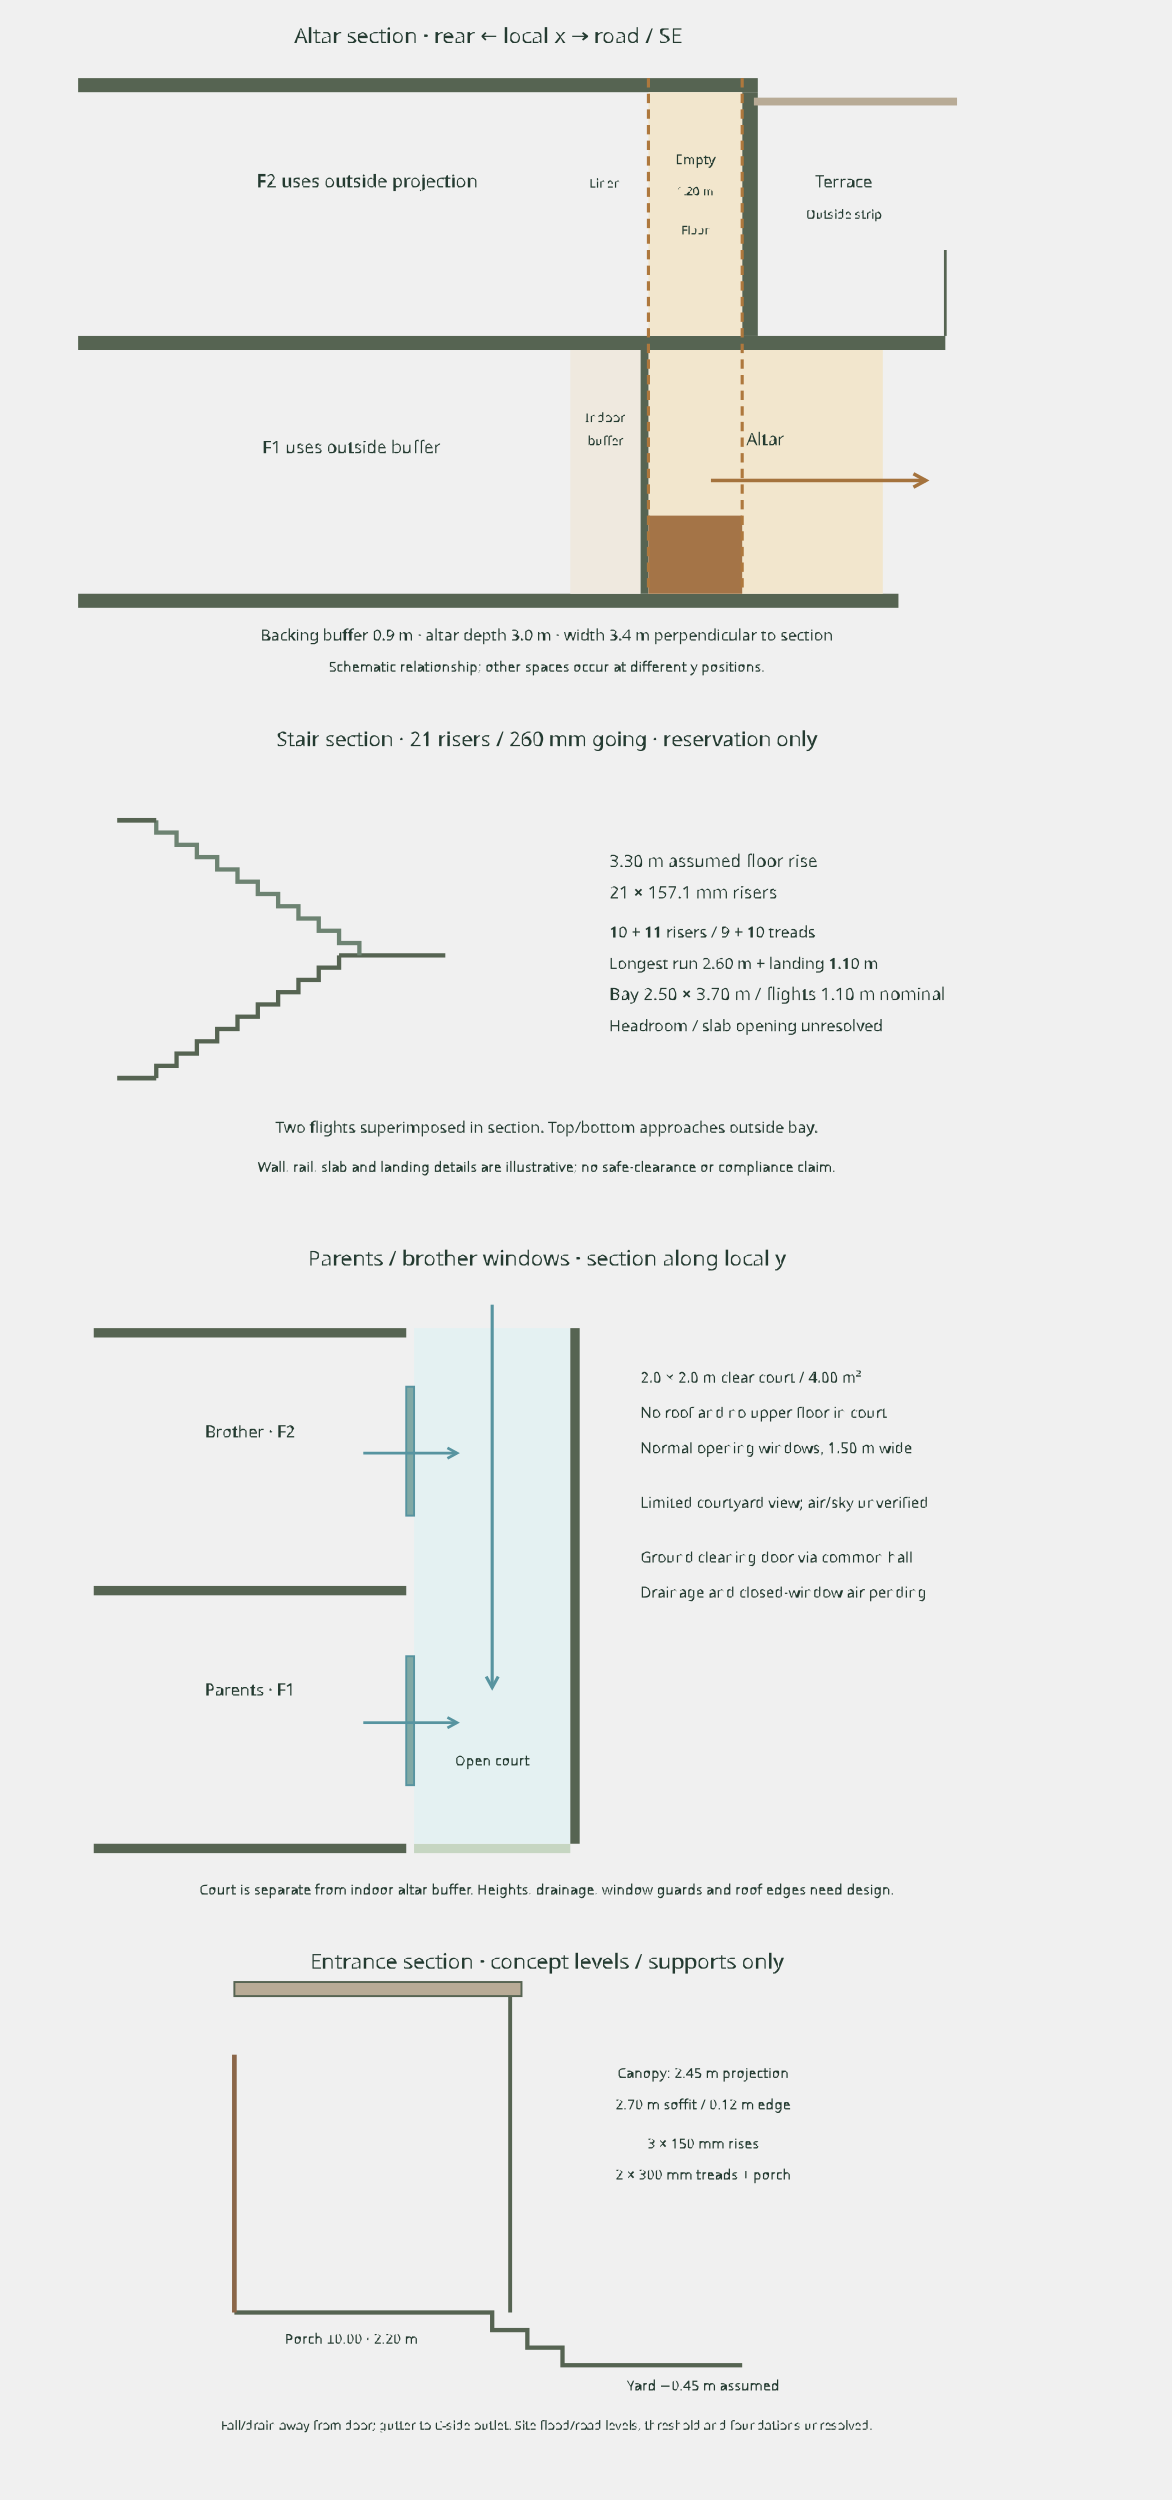
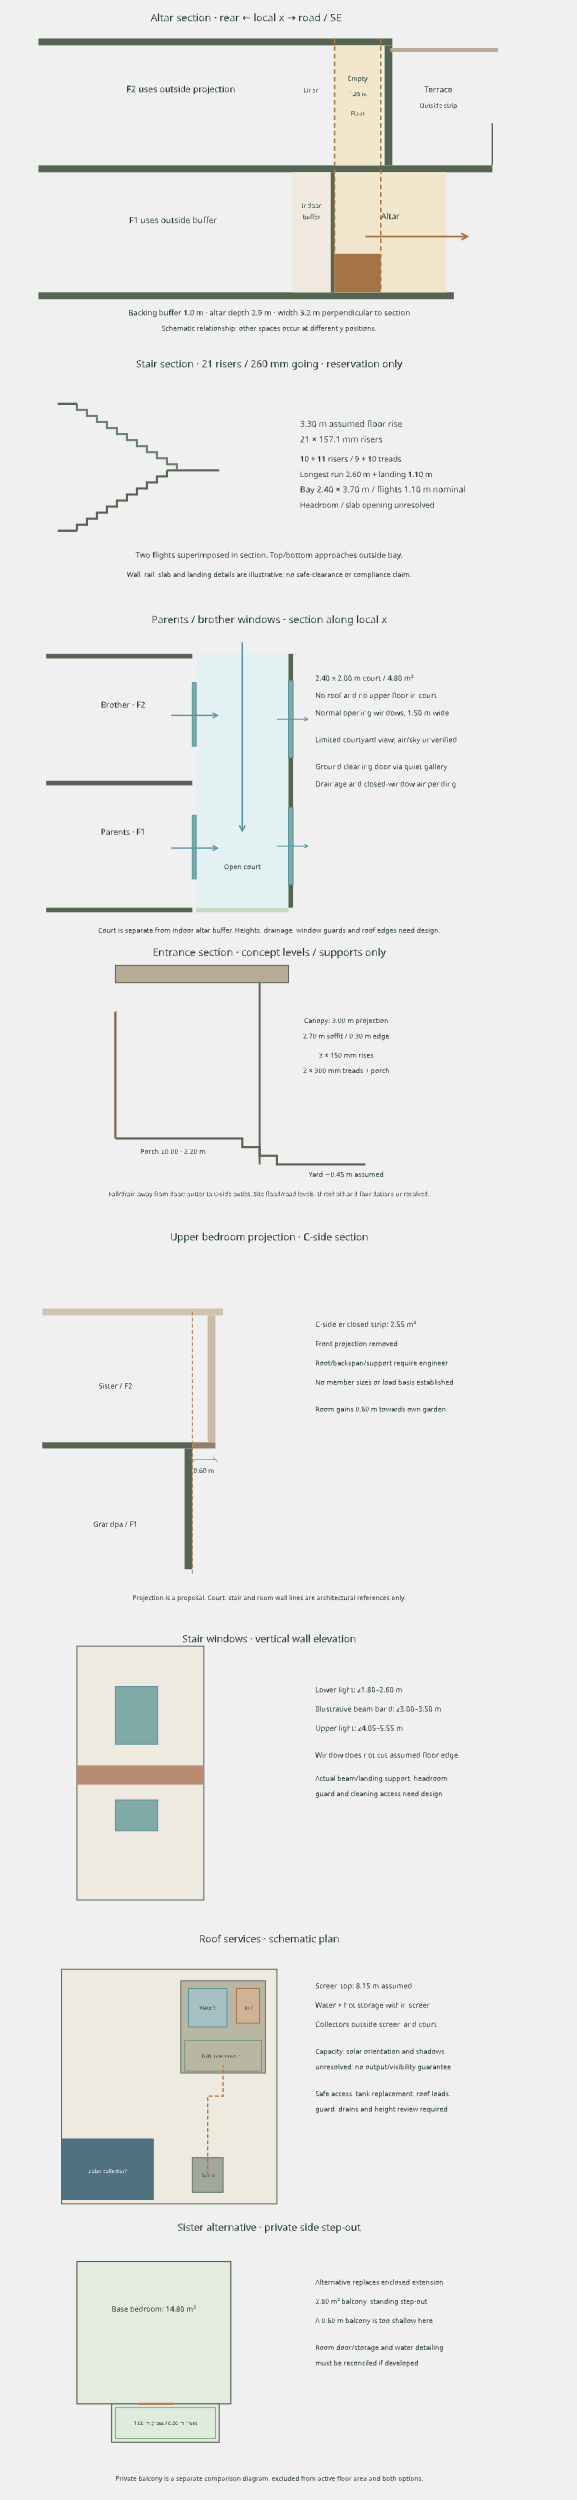
- <svg xmlns="http://www.w3.org/2000/svg" viewBox="-1 -1 15 32" class="drawing" role="img" aria-label="section conceptual drawing" data-revision="C11" data-option="02">
-   <text x="5.25" y="-0.45" font-size="0.27" text-anchor="middle" fill="#243b31" font-family="system-ui,sans-serif">Altar section · rear ← local x → road / SE</text>
-   <rect x="0" y="6.6" width="10.5" height="0.18" fill="#566452" stroke="none" stroke-width="0.025" />
-   <rect x="0" y="3.3" width="11.1" height="0.18" fill="#566452" stroke="none" stroke-width="0.025" />
-   <rect x="0" y="0" width="8.7" height="0.18" fill="#566452" stroke="none" stroke-width="0.025" />
-   <rect x="8.5" y="0.18" width="0.2" height="3.12" fill="#566452" stroke="none" stroke-width="0.025" />
-   <line x1="11.1" y1="3.3" x2="11.1" y2="2.2" stroke="#566452" stroke-width="0.035" />
-   <rect x="8.65" y="0.25" width="2.6" height="0.1" fill="#b8ab96" stroke="none" stroke-width="0.025" />
-   <rect x="7.3" y="0.18" width="1.2" height="3.12" fill="#f2e6cd" stroke="none" stroke-width="0.025" />
-   <rect x="6.3" y="3.48" width="0.9" height="3.12" fill="#efe9df" stroke="none" stroke-width="0.025" />
-   <rect x="7.3" y="3.48" width="3" height="3.12" fill="#f2e6cd" stroke="none" stroke-width="0.025" />
-   <rect x="7.2" y="3.48" width="0.1" height="3.12" fill="#566452" stroke="none" stroke-width="0.025" />
-   <rect x="7.3" y="5.6" width="1.2" height="1" fill="#a47447" stroke="none" stroke-width="0.025" />
-   <line x1="7.3" y1="0" x2="7.3" y2="6.6" stroke="#ae783d" stroke-width="0.04" stroke-dasharray=".12 .08" />
-   <line x1="8.5" y1="0" x2="8.5" y2="6.6" stroke="#ae783d" stroke-width="0.04" stroke-dasharray=".12 .08" />
+ <svg xmlns="http://www.w3.org/2000/svg" viewBox="-1 -1 15 65" class="drawing" role="img" aria-label="section conceptual drawing" data-revision="C14" data-option="02">
+   <text x="5.4" y="-0.45" font-size="0.27" text-anchor="middle" fill="#243b31" font-family="system-ui,sans-serif">Altar section · rear ← local x → road / SE</text>
+   <rect x="0" y="6.6" width="10.8" height="0.18" fill="#566452" stroke="none" stroke-width="0.025" />
+   <rect x="0" y="3.3" width="11.8" height="0.18" fill="#566452" stroke="none" stroke-width="0.025" />
+   <rect x="0" y="0" width="9.2" height="0.18" fill="#566452" stroke="none" stroke-width="0.025" />
+   <rect x="9" y="0.18" width="0.2" height="3.12" fill="#566452" stroke="none" stroke-width="0.025" />
+   <line x1="11.8" y1="3.3" x2="11.8" y2="2.2" stroke="#566452" stroke-width="0.035" />
+   <rect x="9.15" y="0.25" width="2.8" height="0.1" fill="#b8ab96" stroke="none" stroke-width="0.025" />
+   <rect x="7.7" y="0.18" width="1.2" height="3.12" fill="#f2e6cd" stroke="none" stroke-width="0.025" />
+   <rect x="6.6" y="3.48" width="1" height="3.12" fill="#efe9df" stroke="none" stroke-width="0.025" />
+   <rect x="7.7" y="3.48" width="2.9" height="3.12" fill="#f2e6cd" stroke="none" stroke-width="0.025" />
+   <rect x="7.6" y="3.48" width="0.1" height="3.12" fill="#566452" stroke="none" stroke-width="0.025" />
+   <rect x="7.7" y="5.6" width="1.2" height="1" fill="#a47447" stroke="none" stroke-width="0.025" />
+   <line x1="7.7" y1="0" x2="7.7" y2="6.6" stroke="#ae783d" stroke-width="0.04" stroke-dasharray=".12 .08" />
+   <line x1="8.9" y1="0" x2="8.9" y2="6.6" stroke="#ae783d" stroke-width="0.04" stroke-dasharray=".12 .08" />
  <text x="3.7" y="1.4" font-size="0.23" text-anchor="middle" fill="#243b31" font-family="system-ui,sans-serif">F2 uses outside projection</text>
-   <text x="6.75" y="1.4" font-size="0.16" text-anchor="middle" fill="#243b31" font-family="system-ui,sans-serif">Linen</text>
-   <text x="7.9" y="1.1" font-size="0.17" text-anchor="middle" fill="#243b31" font-family="system-ui,sans-serif">Empty</text>
-   <text x="7.9" y="1.5" font-size="0.15" text-anchor="middle" fill="#243b31" font-family="system-ui,sans-serif">1.20 m</text>
-   <text x="7.9" y="2" font-size="0.15" text-anchor="middle" fill="#243b31" font-family="system-ui,sans-serif">Floor</text>
-   <text x="9.8" y="1.4" font-size="0.21" text-anchor="middle" fill="#243b31" font-family="system-ui,sans-serif">Terrace</text>
-   <text x="9.8" y="1.8" font-size="0.16" text-anchor="middle" fill="#243b31" font-family="system-ui,sans-serif">Outside strip</text>
+   <text x="7.1" y="1.4" font-size="0.16" text-anchor="middle" fill="#243b31" font-family="system-ui,sans-serif">Linen</text>
+   <text x="8.3" y="1.1" font-size="0.17" text-anchor="middle" fill="#243b31" font-family="system-ui,sans-serif">Empty</text>
+   <text x="8.3" y="1.5" font-size="0.15" text-anchor="middle" fill="#243b31" font-family="system-ui,sans-serif">1.20 m</text>
+   <text x="8.3" y="2" font-size="0.15" text-anchor="middle" fill="#243b31" font-family="system-ui,sans-serif">Floor</text>
+   <text x="10.4" y="1.4" font-size="0.21" text-anchor="middle" fill="#243b31" font-family="system-ui,sans-serif">Terrace</text>
+   <text x="10.4" y="1.8" font-size="0.16" text-anchor="middle" fill="#243b31" font-family="system-ui,sans-serif">Outside strip</text>
  <text x="3.5" y="4.8" font-size="0.22" text-anchor="middle" fill="#243b31" font-family="system-ui,sans-serif">F1 uses outside buffer</text>
-   <text x="6.75" y="4.4" font-size="0.16" text-anchor="middle" fill="#243b31" font-family="system-ui,sans-serif">Indoor</text>
-   <text x="6.75" y="4.7" font-size="0.16" text-anchor="middle" fill="#243b31" font-family="system-ui,sans-serif">buffer</text>
-   <text x="8.8" y="4.7" font-size="0.22" text-anchor="middle" fill="#243b31" font-family="system-ui,sans-serif">Altar</text>
-   <line x1="8.1" y1="5.15" x2="10.85" y2="5.15" stroke="#a5733d" stroke-width="0.045" />
-   <polyline points="10.692,5.236 10.85,5.15 10.692,5.064" fill="none" stroke="#a5733d" stroke-width="0.045" />
-   <text x="6" y="7.2" font-size="0.2" text-anchor="middle" fill="#243b31" font-family="system-ui,sans-serif">Backing buffer 0.9 m · altar depth 3.0 m · width 3.4 m perpendicular to section</text>
+   <text x="7.1" y="4.4" font-size="0.16" text-anchor="middle" fill="#243b31" font-family="system-ui,sans-serif">Indoor</text>
+   <text x="7.1" y="4.7" font-size="0.16" text-anchor="middle" fill="#243b31" font-family="system-ui,sans-serif">buffer</text>
+   <text x="9.15" y="4.7" font-size="0.22" text-anchor="middle" fill="#243b31" font-family="system-ui,sans-serif">Altar</text>
+   <line x1="8.5" y1="5.15" x2="11.15" y2="5.15" stroke="#a5733d" stroke-width="0.045" />
+   <polyline points="10.992,5.236 11.15,5.15 10.992,5.064" fill="none" stroke="#a5733d" stroke-width="0.045" />
+   <text x="6" y="7.2" font-size="0.2" text-anchor="middle" fill="#243b31" font-family="system-ui,sans-serif">Backing buffer 1.0 m · altar depth 2.9 m · width 3.2 m perpendicular to section</text>
  <text x="6" y="7.6" font-size="0.18" text-anchor="middle" fill="#243b31" font-family="system-ui,sans-serif">Schematic relationship; other spaces occur at different y positions.</text>
  <text x="6" y="8.55" font-size="0.26" text-anchor="middle" fill="#243b31" font-family="system-ui,sans-serif">Stair section · 21 risers / 260 mm going · reservation only</text>
  <line x1="0.5" y1="12.8" x2="1" y2="12.8" stroke="#566452" stroke-width="0.06" />
  <polyline points="1,12.8 1,12.643 1.26,12.643 1.26,12.486 1.52,12.486 1.52,12.329 1.78,12.329 1.78,12.171 2.04,12.171 2.04,12.014 2.3,12.014 2.3,11.857 2.56,11.857 2.56,11.7 2.82,11.7 2.82,11.543 3.08,11.543 3.08,11.386 3.34,11.386 3.34,11.229" fill="none" stroke="#566452" stroke-width="0.055" />
  <line x1="3.34" y1="11.229" x2="4.7" y2="11.229" stroke="#566452" stroke-width="0.055" />
  <polyline points="3.6,11.229 3.6,11.071 3.34,11.071 3.34,10.914 3.08,10.914 3.08,10.757 2.82,10.757 2.82,10.6 2.56,10.6 2.56,10.443 2.3,10.443 2.3,10.286 2.04,10.286 2.04,10.129 1.78,10.129 1.78,9.971 1.52,9.971 1.52,9.814 1.26,9.814 1.26,9.657 1,9.657 1,9.5" fill="none" stroke="#6d8372" stroke-width="0.055" />
  <line x1="0.5" y1="9.5" x2="1" y2="9.5" stroke="#566452" stroke-width="0.06" />
  <text x="6.8" y="10.1" font-size="0.22" text-anchor="start" fill="#243b31" font-family="system-ui,sans-serif">3.30 m assumed floor rise</text>
  <text x="6.8" y="10.5" font-size="0.22" text-anchor="start" fill="#243b31" font-family="system-ui,sans-serif">21 × 157.1 mm risers</text>
  <text x="6.8" y="11" font-size="0.2" text-anchor="start" fill="#243b31" font-family="system-ui,sans-serif">10 + 11 risers / 9 + 10 treads</text>
  <text x="6.8" y="11.4" font-size="0.2" text-anchor="start" fill="#243b31" font-family="system-ui,sans-serif">Longest run 2.60 m + landing 1.10 m</text>
-   <text x="6.8" y="11.8" font-size="0.22" text-anchor="start" fill="#243b31" font-family="system-ui,sans-serif">Bay 2.50 × 3.70 m / flights 1.10 m nominal</text>
+   <text x="6.8" y="11.8" font-size="0.22" text-anchor="start" fill="#243b31" font-family="system-ui,sans-serif">Bay 2.40 × 3.70 m / flights 1.10 m nominal</text>
  <text x="6.8" y="12.2" font-size="0.2" text-anchor="start" fill="#243b31" font-family="system-ui,sans-serif">Headroom / slab opening unresolved</text>
  <text x="6" y="13.5" font-size="0.2" text-anchor="middle" fill="#243b31" font-family="system-ui,sans-serif">Two flights superimposed in section. Top/bottom approaches outside bay.</text>
  <text x="6" y="14" font-size="0.18" text-anchor="middle" fill="#243b31" font-family="system-ui,sans-serif">Wall, rail, slab and landing details are illustrative; no safe-clearance or compliance claim.</text>
-   <text x="6" y="15.2" font-size="0.27" text-anchor="middle" fill="#243b31" font-family="system-ui,sans-serif">Parents / brother windows · section along local y</text>
-   <rect x="4.3" y="22.6" width="2" height="0.12" fill="#c6d6c2" stroke="none" stroke-width="0.025" />
-   <rect x="0.2" y="22.6" width="4" height="0.12" fill="#566452" stroke="none" stroke-width="0.025" />
-   <rect x="0.2" y="19.3" width="4" height="0.12" fill="#566452" stroke="none" stroke-width="0.025" />
-   <rect x="0.2" y="16" width="4" height="0.12" fill="#566452" stroke="none" stroke-width="0.025" />
-   <rect x="4.3" y="16" width="2" height="6.6" fill="#e4f1f2" stroke="none" stroke-width="0.025" />
-   <rect x="6.3" y="16" width="0.12" height="6.6" fill="#566452" stroke="none" stroke-width="0.025" />
-   <rect x="4.2" y="20.2" width="0.1" height="1.65" fill="#81a9a5" stroke="#5794a0" stroke-width="0.025" />
-   <line x1="3.65" y1="21.05" x2="4.85" y2="21.05" stroke="#5794a0" stroke-width="0.035" />
-   <polyline points="4.727,21.117 4.85,21.05 4.727,20.983" fill="none" stroke="#5794a0" stroke-width="0.035" />
-   <rect x="4.2" y="16.75" width="0.1" height="1.65" fill="#81a9a5" stroke="#5794a0" stroke-width="0.025" />
-   <line x1="3.65" y1="17.6" x2="4.85" y2="17.6" stroke="#5794a0" stroke-width="0.035" />
-   <polyline points="4.727,17.667 4.85,17.6 4.727,17.533" fill="none" stroke="#5794a0" stroke-width="0.035" />
+   <text x="6" y="15.2" font-size="0.27" text-anchor="middle" fill="#243b31" font-family="system-ui,sans-serif">Parents / brother windows · section along local x</text>
+   <rect x="4.1" y="22.6" width="2.4" height="0.12" fill="#c6d6c2" stroke="none" stroke-width="0.025" />
+   <rect x="0.2" y="22.6" width="3.8" height="0.12" fill="#566452" stroke="none" stroke-width="0.025" />
+   <rect x="0.2" y="19.3" width="3.8" height="0.12" fill="#566452" stroke="none" stroke-width="0.025" />
+   <rect x="0.2" y="16" width="3.8" height="0.12" fill="#566452" stroke="none" stroke-width="0.025" />
+   <rect x="4.1" y="16" width="2.4" height="6.6" fill="#e4f1f2" stroke="none" stroke-width="0.025" />
+   <rect x="6.5" y="16" width="0.12" height="6.6" fill="#566452" stroke="none" stroke-width="0.025" />
+   <rect x="4" y="20.2" width="0.1" height="1.65" fill="#81a9a5" stroke="#5794a0" stroke-width="0.025" />
+   <line x1="3.45" y1="21.05" x2="4.65" y2="21.05" stroke="#5794a0" stroke-width="0.035" />
+   <polyline points="4.527,21.117 4.65,21.05 4.527,20.983" fill="none" stroke="#5794a0" stroke-width="0.035" />
+   <rect x="4" y="16.75" width="0.1" height="1.65" fill="#81a9a5" stroke="#5794a0" stroke-width="0.025" />
+   <line x1="3.45" y1="17.6" x2="4.65" y2="17.6" stroke="#5794a0" stroke-width="0.035" />
+   <polyline points="4.527,17.667 4.65,17.6 4.527,17.533" fill="none" stroke="#5794a0" stroke-width="0.035" />
+   <rect x="6.5" y="20" width="0.12" height="2" fill="#81a9a5" stroke="#5794a0" stroke-width="0.025" />
+   <line x1="6.2" y1="21" x2="7" y2="21" stroke="#5794a0" stroke-width="0.025" />
+   <polyline points="6.912,21.048 7,21 6.912,20.952" fill="none" stroke="#5794a0" stroke-width="0.025" />
+   <rect x="6.5" y="16.7" width="0.12" height="2" fill="#81a9a5" stroke="#5794a0" stroke-width="0.025" />
+   <line x1="6.2" y1="17.7" x2="7" y2="17.7" stroke="#5794a0" stroke-width="0.025" />
+   <polyline points="6.912,17.748 7,17.7 6.912,17.652" fill="none" stroke="#5794a0" stroke-width="0.025" />
  <line x1="5.3" y1="15.7" x2="5.3" y2="20.6" stroke="#5794a0" stroke-width="0.04" />
  <polyline points="5.223,20.46 5.3,20.6 5.377,20.46" fill="none" stroke="#5794a0" stroke-width="0.04" />
  <text x="5.3" y="21.6" font-size="0.18" text-anchor="middle" fill="#243b31" font-family="system-ui,sans-serif">Open court</text>
  <text x="2.2" y="17.4" font-size="0.21" text-anchor="middle" fill="#243b31" font-family="system-ui,sans-serif">Brother · F2</text>
  <text x="2.2" y="20.7" font-size="0.21" text-anchor="middle" fill="#243b31" font-family="system-ui,sans-serif">Parents · F1</text>
-   <text x="7.2" y="16.7" font-size="0.19" text-anchor="start" fill="#243b31" font-family="system-ui,sans-serif">2.0 × 2.0 m clear court / 4.00 m²</text>
+   <text x="7.2" y="16.7" font-size="0.19" text-anchor="start" fill="#243b31" font-family="system-ui,sans-serif">2.40 x 2.00 m court / 4.80 m²</text>
  <text x="7.2" y="17.15" font-size="0.19" text-anchor="start" fill="#243b31" font-family="system-ui,sans-serif">No roof and no upper floor in court</text>
  <text x="7.2" y="17.6" font-size="0.19" text-anchor="start" fill="#243b31" font-family="system-ui,sans-serif">Normal opening windows, 1.50 m wide</text>
  <text x="7.2" y="18.3" font-size="0.19" text-anchor="start" fill="#243b31" font-family="system-ui,sans-serif">Limited courtyard view; air/sky unverified</text>
-   <text x="7.2" y="19" font-size="0.19" text-anchor="start" fill="#243b31" font-family="system-ui,sans-serif">Ground cleaning door via common hall</text>
+   <text x="7.2" y="19" font-size="0.19" text-anchor="start" fill="#243b31" font-family="system-ui,sans-serif">Ground cleaning door via quiet gallery</text>
  <text x="7.2" y="19.45" font-size="0.19" text-anchor="start" fill="#243b31" font-family="system-ui,sans-serif">Drainage and closed-window air pending</text>
  <text x="6" y="23.25" font-size="0.18" text-anchor="middle" fill="#243b31" font-family="system-ui,sans-serif">Court is separate from indoor altar buffer. Heights, drainage, window guards and roof edges need design.</text>
-   <text x="6" y="24.2" font-size="0.27" text-anchor="middle" fill="#243b31" font-family="system-ui,sans-serif">Entrance section · concept levels / supports only</text>
+   <text x="6" y="23.85" font-size="0.27" text-anchor="middle" fill="#243b31" font-family="system-ui,sans-serif">Entrance section · concept levels / supports only</text>
  <polyline points="2,28.6 5.3,28.6 5.3,28.825 5.75,28.825 5.75,29.05 6.2,29.05 6.2,29.275 8.5,29.275" fill="none" stroke="#566452" stroke-width="0.055" />
  <line x1="2" y1="28.6" x2="2" y2="25.3" stroke="#8b6648" stroke-width="0.06" />
-   <rect x="2" y="24.37" width="3.675" height="0.18" fill="#b8ab96" stroke="#566452" stroke-width="0.025" />
-   <line x1="5.53" y1="28.6" x2="5.53" y2="24.55" stroke="#566452" stroke-width="0.05" />
+   <rect x="2" y="24.1" width="4.5" height="0.45" fill="#b8ab96" stroke="#566452" stroke-width="0.025" />
+   <line x1="5.75" y1="29.275" x2="5.75" y2="24.55" stroke="#566452" stroke-width="0.05" />
  <text x="3.5" y="29" font-size="0.18" text-anchor="middle" fill="#243b31" font-family="system-ui,sans-serif">Porch ±0.00 · 2.20 m</text>
  <text x="8" y="29.6" font-size="0.18" text-anchor="middle" fill="#243b31" font-family="system-ui,sans-serif">Yard −0.45 m assumed</text>
-   <text x="8" y="25.6" font-size="0.18" text-anchor="middle" fill="#243b31" font-family="system-ui,sans-serif">Canopy: 2.45 m projection</text>
-   <text x="8" y="26" font-size="0.18" text-anchor="middle" fill="#243b31" font-family="system-ui,sans-serif">2.70 m soffit / 0.12 m edge</text>
+   <text x="8" y="25.6" font-size="0.18" text-anchor="middle" fill="#243b31" font-family="system-ui,sans-serif">Canopy: 3.00 m projection</text>
+   <text x="8" y="26" font-size="0.18" text-anchor="middle" fill="#243b31" font-family="system-ui,sans-serif">2.70 m soffit / 0.30 m edge</text>
  <text x="8" y="26.5" font-size="0.18" text-anchor="middle" fill="#243b31" font-family="system-ui,sans-serif">3 × 150 mm rises</text>
  <text x="8" y="26.9" font-size="0.18" text-anchor="middle" fill="#243b31" font-family="system-ui,sans-serif">2 × 300 mm treads + porch</text>
  <text x="6" y="30.1" font-size="0.16" text-anchor="middle" fill="#243b31" font-family="system-ui,sans-serif">Fall/drain away from door; gutter to C-side outlet. Site flood/road levels, threshold and foundations unresolved.</text>
+   <text x="6" y="31.25" font-size="0.26" text-anchor="middle" fill="#243b31" font-family="system-ui,sans-serif">Upper bedroom projection · C-side section</text>
+   <rect x="0.1" y="36.5" width="3.9" height="0.16" fill="#566452" stroke="none" stroke-width="0.025" />
+   <rect x="4" y="36.5" width="0.6" height="0.16" fill="#8f8069" stroke="none" stroke-width="0.025" />
+   <rect x="3.8" y="36.66" width="0.2" height="3.14" fill="#566452" stroke="none" stroke-width="0.025" />
+   <rect x="4.4" y="33.2" width="0.2" height="3.3" fill="#c9bba5" stroke="none" stroke-width="0.025" />
+   <rect x="0.1" y="33.02" width="4.7" height="0.18" fill="#cfc4b1" stroke="none" stroke-width="0.025" />
+   <line x1="4" y1="33.1" x2="4" y2="39.95" stroke="#a67646" stroke-width="0.025" stroke-dasharray=".10 .06" />
+   <line x1="4" y1="36.95" x2="4.6" y2="36.95" stroke="#849180" stroke-width="0.018" />
+   <line x1="3.94" y1="36.89" x2="4.06" y2="37.01" stroke="#849180" stroke-width="0.018" />
+   <line x1="4.54" y1="36.89" x2="4.66" y2="37.01" stroke="#849180" stroke-width="0.018" />
+   <text x="4.3" y="37.3" font-size="0.17" text-anchor="middle" fill="#243b31" font-family="system-ui,sans-serif">0.60 m</text>
+   <text x="2" y="35.1" font-size="0.19" text-anchor="middle" fill="#243b31" font-family="system-ui,sans-serif">Sister / F2</text>
+   <text x="2" y="38.7" font-size="0.19" text-anchor="middle" fill="#243b31" font-family="system-ui,sans-serif">Grandpa / F1</text>
+   <text x="7.2" y="33.5" font-size="0.19" text-anchor="start" fill="#243b31" font-family="system-ui,sans-serif">C-side enclosed strip: 2.55 m²</text>
+   <text x="7.2" y="34" font-size="0.18" text-anchor="start" fill="#243b31" font-family="system-ui,sans-serif">Front projection removed</text>
+   <text x="7.2" y="34.5" font-size="0.18" text-anchor="start" fill="#243b31" font-family="system-ui,sans-serif">Root/backspan/support require engineer</text>
+   <text x="7.2" y="35" font-size="0.18" text-anchor="start" fill="#243b31" font-family="system-ui,sans-serif">No member sizes or load basis established</text>
+   <text x="7.2" y="35.7" font-size="0.18" text-anchor="start" fill="#243b31" font-family="system-ui,sans-serif">Room gains 0.60 m towards own garden</text>
+   <text x="6" y="40.6" font-size="0.17" text-anchor="middle" fill="#243b31" font-family="system-ui,sans-serif">Projection is a proposal. Court, stair and room wall lines are architectural references only.</text>
+   <text x="6" y="41.7" font-size="0.26" text-anchor="middle" fill="#243b31" font-family="system-ui,sans-serif">Stair windows · vertical wall elevation</text>
+   <rect x="1" y="41.8" width="3.3" height="6.6" fill="#eeeae0" stroke="#566452" stroke-width="0.025" />
+   <rect x="1" y="44.9" width="3.3" height="0.5" fill="#b98b73" stroke="none" stroke-width="0.025" data-stair-beam-band="assumed" />
+   <rect x="2" y="45.8" width="1.1" height="0.8" fill="#81a9a5" stroke="#5794a0" stroke-width="0.025" />
+   <rect x="2" y="42.85" width="1.1" height="1.5" fill="#81a9a5" stroke="#5794a0" stroke-width="0.025" />
+   <text x="7.2" y="43" font-size="0.19" text-anchor="start" fill="#243b31" font-family="system-ui,sans-serif">Lower light: z1.80–2.60 m</text>
+   <text x="7.2" y="43.5" font-size="0.19" text-anchor="start" fill="#243b31" font-family="system-ui,sans-serif">Illustrative beam band: z3.00–3.50 m</text>
+   <text x="7.2" y="44" font-size="0.19" text-anchor="start" fill="#243b31" font-family="system-ui,sans-serif">Upper light: z4.05–5.55 m</text>
+   <text x="7.2" y="44.7" font-size="0.19" text-anchor="start" fill="#243b31" font-family="system-ui,sans-serif">Window does not cut assumed floor edge</text>
+   <text x="7.2" y="45.3" font-size="0.18" text-anchor="start" fill="#243b31" font-family="system-ui,sans-serif">Actual beam/landing support, headroom,</text>
+   <text x="7.2" y="45.7" font-size="0.18" text-anchor="start" fill="#243b31" font-family="system-ui,sans-serif">guard and cleaning access need design</text>
+   <text x="6" y="49.5" font-size="0.26" text-anchor="middle" fill="#243b31" font-family="system-ui,sans-serif">Roof services · schematic plan</text>
+   <g data-roof-services-plan="reserved">
+     <rect x="0.6" y="50.2" width="5.6" height="6.1" fill="#eeeae0" stroke="#566452" stroke-width="0.025" />
+     <rect x="3.7" y="50.5" width="2.2" height="2.4" fill="#bab6a4" stroke="#657066" stroke-width="0.025" />
+     <rect x="3.9" y="50.7" width="1" height="1" fill="#a5c1c3" stroke="#5794a0" stroke-width="0.025" />
+     <text x="4.4" y="51.25" font-size="0.13" text-anchor="middle" fill="#243b31" font-family="system-ui,sans-serif">Water?</text>
+     <rect x="5.15" y="50.7" width="0.6" height="0.9" fill="#d0b397" stroke="#a67646" stroke-width="0.025" />
+     <text x="5.45" y="51.25" font-size="0.12" text-anchor="middle" fill="#243b31" font-family="system-ui,sans-serif">Hot?</text>
+     <rect x="3.8" y="52.05" width="2" height="0.8" fill="none" stroke="#789777" stroke-width="0.025" />
+     <text x="4.8" y="52.5" font-size="0.12" text-anchor="middle" fill="#243b31" font-family="system-ui,sans-serif">0.80 m service strip</text>
+     <rect x="0.6" y="54.6" width="2.4" height="1.6" fill="#4f7180" stroke="none" stroke-width="0.025" />
+     <text x="1.8" y="55.5" font-size="0.14" text-anchor="middle" fill="white" font-family="system-ui,sans-serif">Solar collector?</text>
+     <rect x="4" y="55.1" width="0.8" height="0.9" fill="#a1a89b" stroke="#657066" stroke-width="0.025" />
+     <text x="4.4" y="55.6" font-size="0.12" text-anchor="middle" fill="#243b31" font-family="system-ui,sans-serif">Hatch?</text>
+     <polyline points="4.4,55.55 4.4,53.5 4.8,53.5 4.8,52.7" fill="none" stroke="#af7447" stroke-width="0.035" stroke-dasharray=".10 .06" />
+   </g>
+   <text x="7.2" y="50.7" font-size="0.19" text-anchor="start" fill="#243b31" font-family="system-ui,sans-serif">Screen top: 8.15 m assumed</text>
+   <text x="7.2" y="51.2" font-size="0.19" text-anchor="start" fill="#243b31" font-family="system-ui,sans-serif">Water + hot storage within screen</text>
+   <text x="7.2" y="51.7" font-size="0.19" text-anchor="start" fill="#243b31" font-family="system-ui,sans-serif">Collectors outside screen and court</text>
+   <text x="7.2" y="52.4" font-size="0.18" text-anchor="start" fill="#243b31" font-family="system-ui,sans-serif">Capacity, solar orientation and shadows</text>
+   <text x="7.2" y="52.8" font-size="0.18" text-anchor="start" fill="#243b31" font-family="system-ui,sans-serif">unresolved; no output/visibility guarantee</text>
+   <text x="7.2" y="53.5" font-size="0.18" text-anchor="start" fill="#243b31" font-family="system-ui,sans-serif">Safe access, tank replacement, roof loads,</text>
+   <text x="7.2" y="53.9" font-size="0.18" text-anchor="start" fill="#243b31" font-family="system-ui,sans-serif">guard, drains and height review required</text>
+   <text x="6" y="57" font-size="0.26" text-anchor="middle" fill="#243b31" font-family="system-ui,sans-serif">Sister alternative · private side step-out</text>
+   <rect x="1" y="57.8" width="4" height="3.7" fill="#e5ecde" stroke="#566452" stroke-width="0.03" />
+   <text x="3" y="59.1" font-size="0.19" text-anchor="middle" fill="#243b31" font-family="system-ui,sans-serif">Base bedroom: 14.80 m²</text>
+   <rect x="1.9" y="61.5" width="2.8" height="1" fill="#dfebdd" stroke="#657066" stroke-width="0.03" data-private-balcony-alternative="replacement" />
+   <rect x="2" y="61.6" width="2.6" height="0.8" fill="none" stroke="#789777" stroke-width="0.02" />
+   <line x1="2.6" y1="61.5" x2="3.5" y2="61.5" stroke="#b87c4e" stroke-width="0.055" />
+   <text x="3.3" y="62.05" font-size="0.13" text-anchor="middle" fill="#243b31" font-family="system-ui,sans-serif">1.00 m gross / 0.80 m inset</text>
+   <text x="7.2" y="58.4" font-size="0.18" text-anchor="start" fill="#243b31" font-family="system-ui,sans-serif">Alternative replaces enclosed extension</text>
+   <text x="7.2" y="58.9" font-size="0.18" text-anchor="start" fill="#243b31" font-family="system-ui,sans-serif">2.80 m² balcony, standing step-out</text>
+   <text x="7.2" y="59.4" font-size="0.18" text-anchor="start" fill="#243b31" font-family="system-ui,sans-serif">A 0.60 m balcony is too shallow here</text>
+   <text x="7.2" y="60.1" font-size="0.18" text-anchor="start" fill="#243b31" font-family="system-ui,sans-serif">Room door/storage and water detailing</text>
+   <text x="7.2" y="60.5" font-size="0.18" text-anchor="start" fill="#243b31" font-family="system-ui,sans-serif">must be reconciled if developed</text>
+   <text x="6" y="63.5" font-size="0.17" text-anchor="middle" fill="#243b31" font-family="system-ui,sans-serif">Private balcony is a separate comparison diagram, excluded from active floor area and both options.</text>
</svg>
